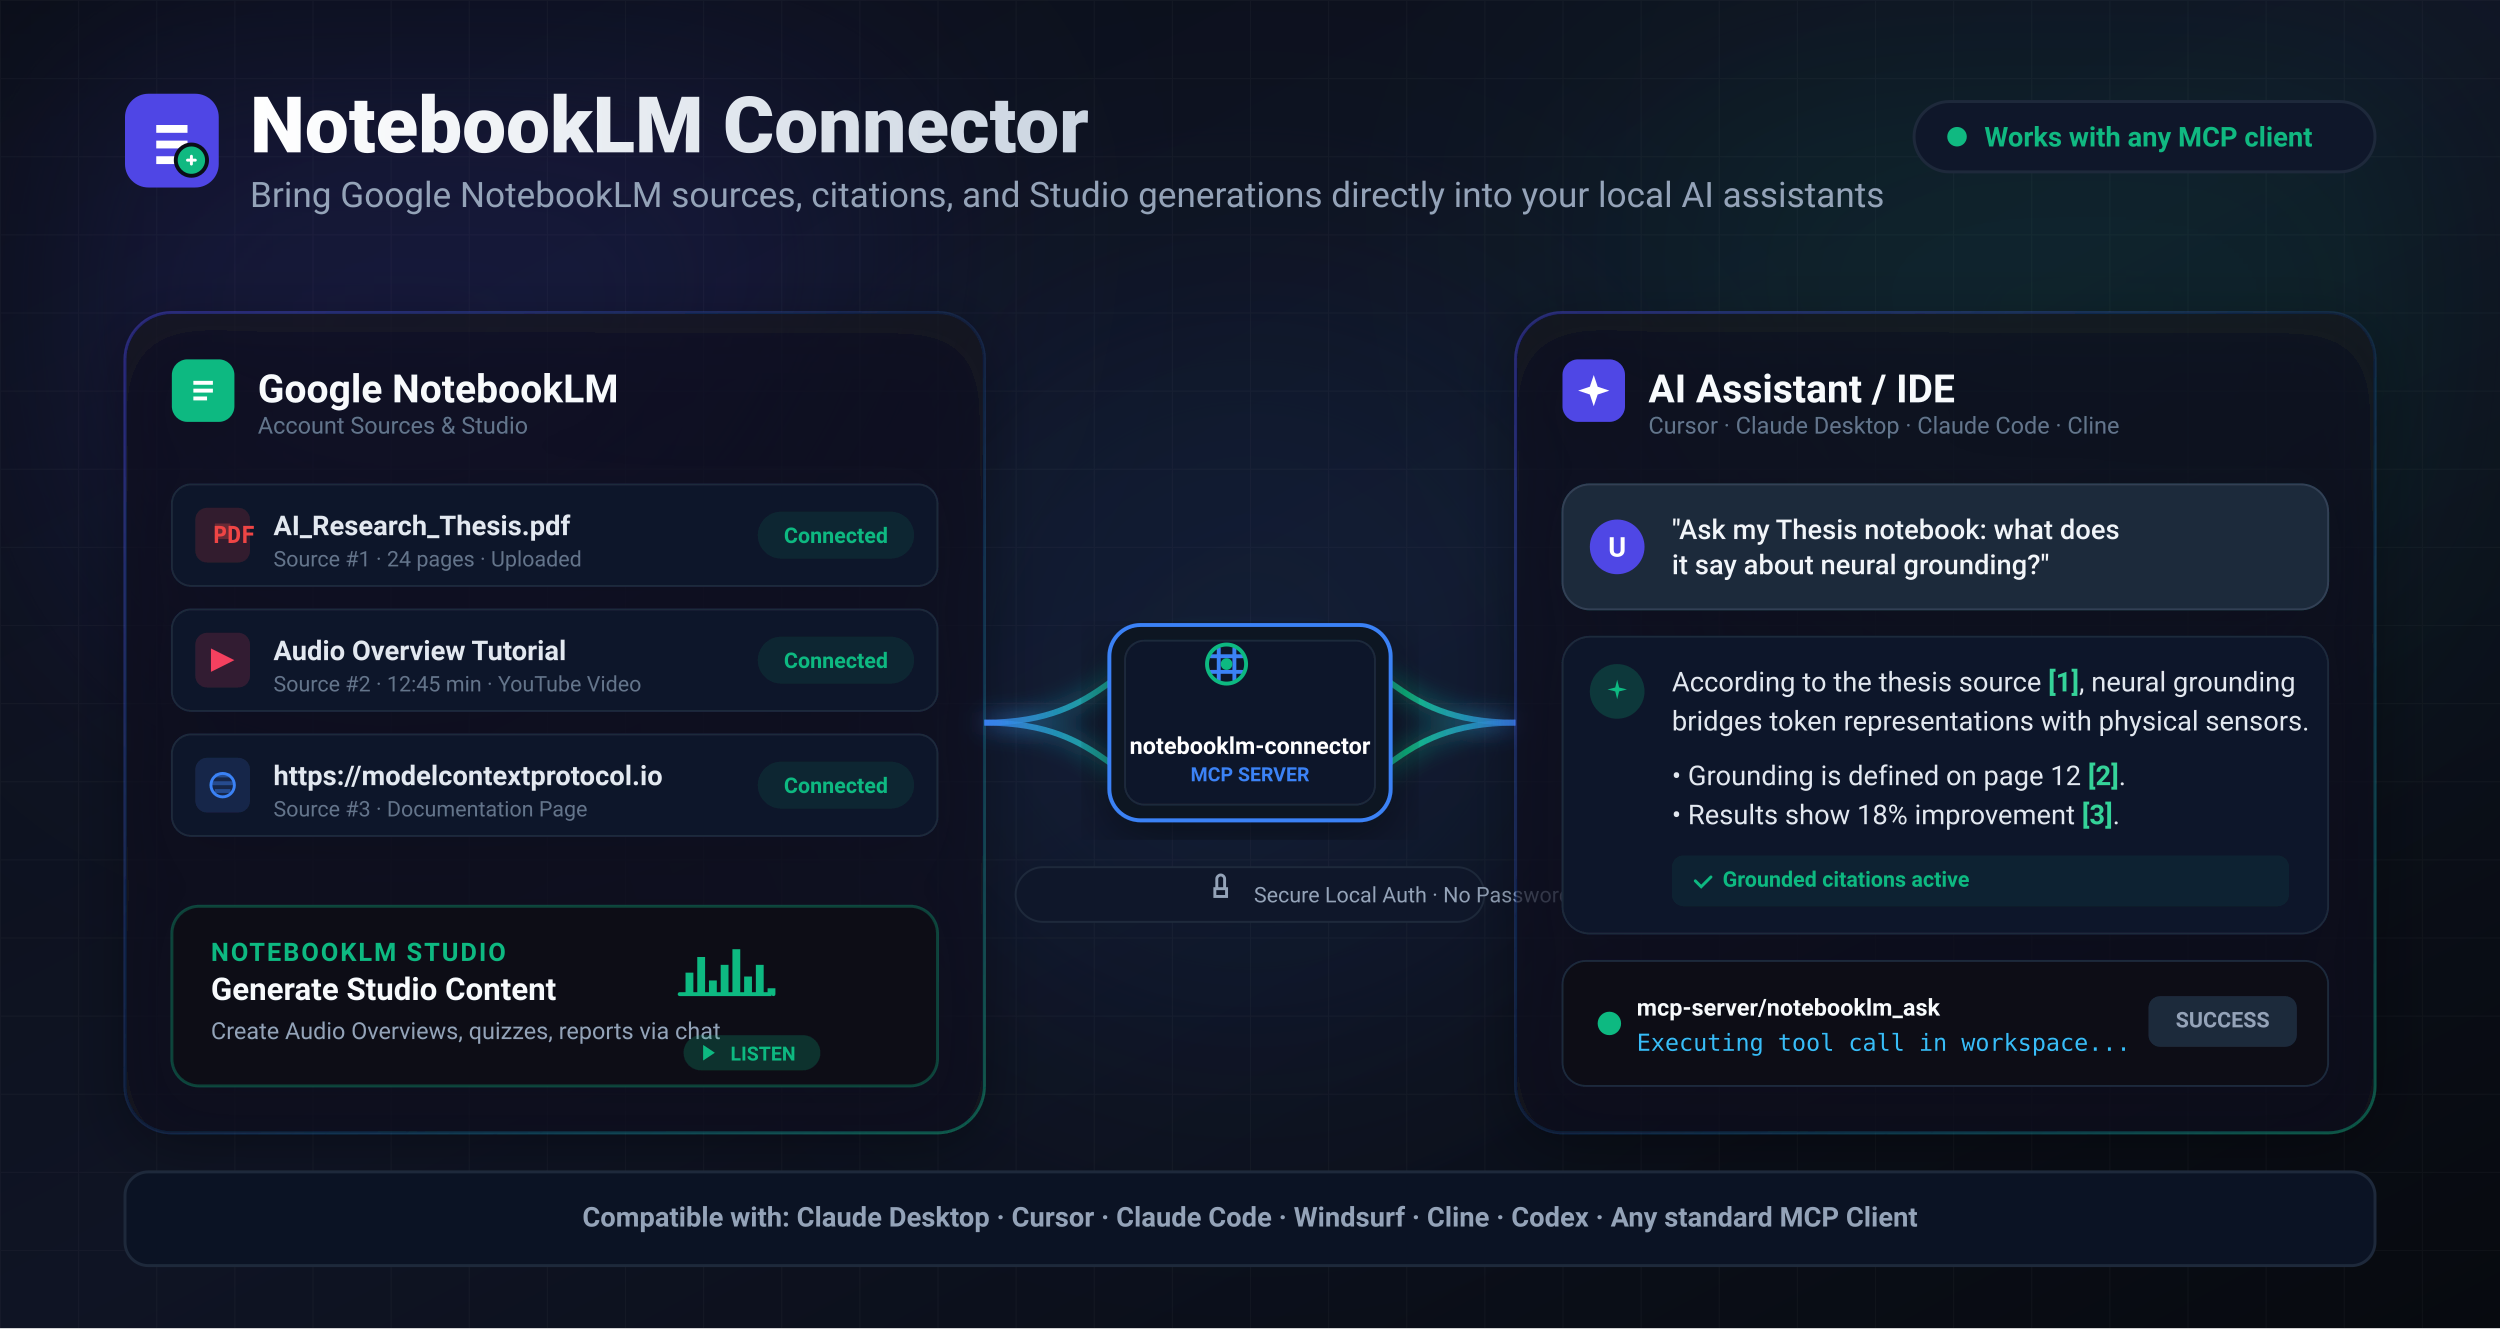
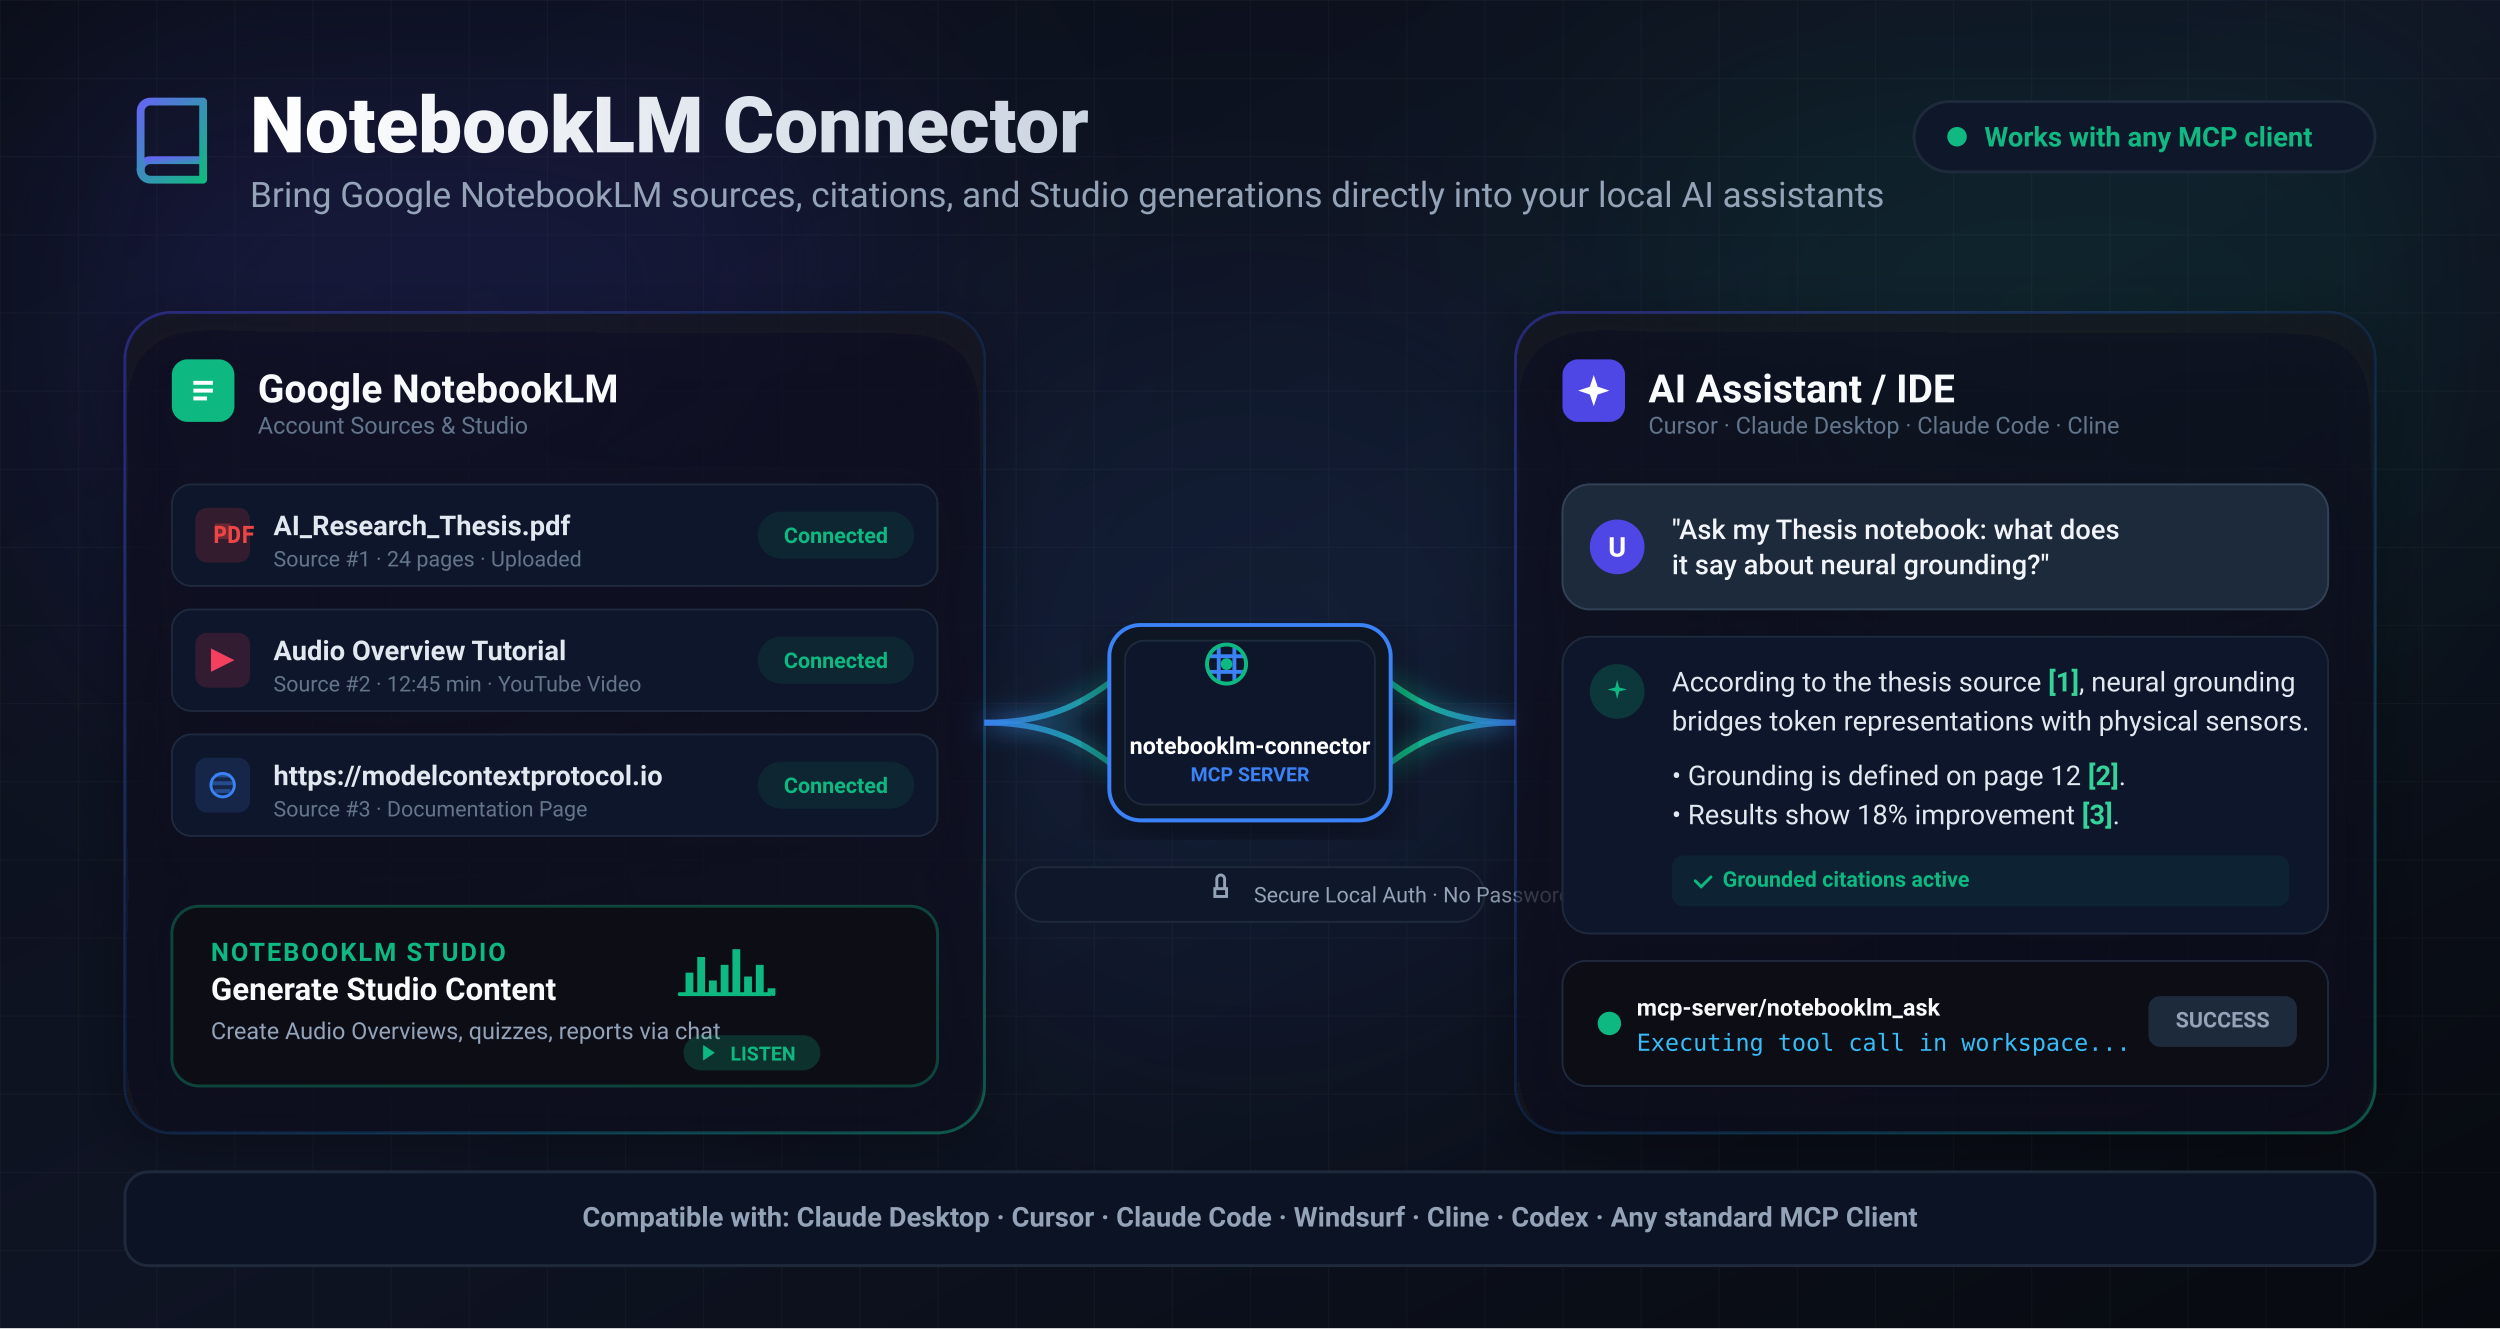
<svg xmlns="http://www.w3.org/2000/svg" width="1280" height="680" viewBox="0 0 1280 680" fill="none">
  <defs>
    <linearGradient id="bg-grad" x1="0%" y1="0%" x2="100%" y2="100%">
      <stop offset="0%" stop-color="#0A0E17" />
      <stop offset="50%" stop-color="#0F1424" />
      <stop offset="100%" stop-color="#070A0F" />
    </linearGradient>
    <linearGradient id="card-border" x1="0%" y1="0%" x2="100%" y2="100%">
      <stop offset="0%" stop-color="#4F46E5" stop-opacity="0.4" />
      <stop offset="50%" stop-color="#3B82F6" stop-opacity="0.1" />
      <stop offset="100%" stop-color="#10B981" stop-opacity="0.4" />
    </linearGradient>
    <linearGradient id="glow-line" x1="0%" y1="0%" x2="100%" y2="0%">
      <stop offset="0%" stop-color="#3B82F6" stop-opacity="0.8" />
      <stop offset="50%" stop-color="#10B981" stop-opacity="1" />
      <stop offset="100%" stop-color="#3B82F6" stop-opacity="0.8" />
    </linearGradient>
    <linearGradient id="title-grad" x1="0%" y1="0%" x2="100%" y2="0%">
      <stop offset="0%" stop-color="#FFFFFF" />
      <stop offset="100%" stop-color="#CBD5E1" />
    </linearGradient>
    <filter id="card-shadow" x="-10%" y="-10%" width="120%" height="120%">
      <feDropShadow dx="0" dy="8" stdDeviation="16" flood-color="#000000" flood-opacity="0.5" />
    </filter>
    <filter id="neon-glow" x="-20%" y="-20%" width="140%" height="140%">
      <feGaussianBlur stdDeviation="6" result="blur" />
      <feMerge>
        <feMergeNode in="blur" />
        <feMergeNode in="SourceGraphic" />
      </feMerge>
    </filter>
    <pattern id="grid" width="40" height="40" patternUnits="userSpaceOnUse">
      <path d="M 40 0 L 0 0 0 40" fill="none" stroke="#ffffff" stroke-width="1" stroke-opacity="0.03" />
    </pattern>
  </defs>
  <style>
    .font-sans { font-family: -apple-system, BlinkMacSystemFont, "Segoe UI", Roboto, Helvetica, Arial, sans-serif; }
    .title { font-weight: 800; font-size: 40px; fill: url(#title-grad); }
    .subtitle { font-weight: 400; font-size: 18px; fill: #94A3B8; }
    .panel-title { font-weight: 700; font-size: 20px; fill: #F8FAFC; }
    .badge-text { font-weight: 600; font-size: 14px; fill: #10B981; }
    .code-text { font-family: ui-monospace, SFMono-Regular, Menlo, Monaco, Consolas, "Liberation Mono", "Courier New", monospace; font-size: 13px; fill: #E2E8F0; }
    .bubble-user { font-weight: 500; font-size: 15px; fill: #F1F5F9; }
    .bubble-ai { font-size: 14px; fill: #E2E8F0; }
    .citation { font-weight: 700; font-size: 13px; fill: #34D399; }
  </style>
  <rect width="1280" height="680" fill="url(#bg-grad)" />
  <rect width="1280" height="680" fill="url(#grid)" />
  <circle cx="200" cy="100" r="250" fill="#4F46E5" opacity="0.15" filter="blur(80px)" />
  <circle cx="1080" cy="100" r="250" fill="#10B981" opacity="0.1" filter="blur(80px)" />
  <circle cx="640" cy="340" r="200" fill="#3B82F6" opacity="0.08" filter="blur(80px)" />
  <g transform="translate(64, 48)">
-     <rect width="48" height="48" rx="12" fill="#4F46E5" />
-     <path d="M16 16H32V20H16V16ZM16 24H32V28H16V24ZM16 32H26V36H16V32Z" fill="#FFFFFF" />
-     <circle cx="34" cy="34" r="8" fill="#10B981" stroke="#0A0E17" stroke-width="2" />
-     <path d="M32 34h4m-2-2v4" stroke="#FFFFFF" stroke-width="1.5" stroke-linecap="round" />
+     <defs>
+       <linearGradient id="hero-logo-grad" x1="0%" y1="0%" x2="100%" y2="100%">
+         <stop offset="0%" stop-color="#6366F1" />
+         <stop offset="100%" stop-color="#10B981" />
+       </linearGradient>
+     </defs>
+     <g transform="scale(2)">
+       <path d="M4 19.5A2.5 2.5 0 0 1 6.5 17H20" stroke="url(#hero-logo-grad)" stroke-width="2" stroke-linecap="round" stroke-linejoin="round" fill="none" />
+       <path d="M6.5 2H20v20H6.5A2.5 2.5 0 0 1 4 19.5v-15A2.5 2.5 0 0 1 6.5 2z" stroke="url(#hero-logo-grad)" stroke-width="2" stroke-linecap="round" stroke-linejoin="round" fill="none" />
+     </g>
  </g>
  <text x="128" y="78" class="font-sans title">NotebookLM Connector</text>
  <text x="128" y="106" class="font-sans subtitle">Bring Google NotebookLM sources, citations, and Studio generations directly into your local AI assistants</text>
  <g transform="translate(980, 52)">
    <rect width="236" height="36" rx="18" fill="#0F172A" stroke="#1E293B" stroke-width="1.5" />
    <circle cx="22" cy="18" r="5" fill="#10B981" />
    <text x="36" y="23" class="font-sans badge-text">Works with any MCP client</text>
  </g>
  <g transform="translate(64, 160)" filter="url(#card-shadow)">
    <rect width="440" height="420" rx="24" fill="#0B1324" fill-opacity="0.6" stroke="url(#card-border)" stroke-width="1.5" />
    <g transform="translate(24, 24)">
      <rect width="32" height="32" rx="8" fill="#10B981" />
      <path d="M11 11h10v2H11v-2zm0 4h10v2H11v-2zm0 4h7v2H11v-2z" fill="#FFFFFF" />
      <text x="44" y="22" class="font-sans panel-title">Google NotebookLM</text>
      <text x="44" y="38" class="font-sans" font-size="12" fill="#64748B">Account Sources &amp; Studio</text>
    </g>
    <g transform="translate(24, 88)">
      <g transform="translate(0, 0)">
        <rect width="392" height="52" rx="10" fill="#0F172A" stroke="#1E293B" stroke-width="1" />
        <rect x="12" y="12" width="28" height="28" rx="6" fill="#EF4444" fill-opacity="0.15" />
        <path d="M22 20h8v8h-8z" fill="#EF4444" opacity="0.3" />
        <text x="21" y="30" font-family="monospace" font-size="12" font-weight="700" fill="#EF4444">PDF</text>
        <text x="52" y="26" class="font-sans" font-size="14" font-weight="600" fill="#E2E8F0">AI_Research_Thesis.pdf</text>
        <text x="52" y="42" class="font-sans" font-size="11" fill="#64748B">Source #1 · 24 pages · Uploaded</text>
        <rect x="300" y="14" width="80" height="24" rx="12" fill="#10B981" fill-opacity="0.1" />
        <text x="340" y="30" class="font-sans" font-size="11" font-weight="600" fill="#10B981" text-anchor="middle">Connected</text>
      </g>
      <g transform="translate(0, 64)">
        <rect width="392" height="52" rx="10" fill="#0F172A" stroke="#1E293B" stroke-width="1" />
        <rect x="12" y="12" width="28" height="28" rx="6" fill="#F43F5E" fill-opacity="0.15" />
        <path d="M20 20l12 6-12 6z" fill="#F43F5E" />
        <text x="52" y="26" class="font-sans" font-size="14" font-weight="600" fill="#E2E8F0">Audio Overview Tutorial</text>
        <text x="52" y="42" class="font-sans" font-size="11" fill="#64748B">Source #2 · 12:45 min · YouTube Video</text>
        <rect x="300" y="14" width="80" height="24" rx="12" fill="#10B981" fill-opacity="0.1" />
        <text x="340" y="30" class="font-sans" font-size="11" font-weight="600" fill="#10B981" text-anchor="middle">Connected</text>
      </g>
      <g transform="translate(0, 128)">
        <rect width="392" height="52" rx="10" fill="#0F172A" stroke="#1E293B" stroke-width="1" />
        <rect x="12" y="12" width="28" height="28" rx="6" fill="#3B82F6" fill-opacity="0.15" />
        <path d="M22 20h8v2h-8v-2zm-2 4h12v2H20v-2zm2 4h8v2h-8v-2z" fill="#3B82F6" opacity="0.4" />
        <circle cx="26" cy="26" r="6" stroke="#3B82F6" stroke-width="1.5" fill="none" />
        <text x="52" y="26" class="font-sans" font-size="14" font-weight="600" fill="#E2E8F0">https://modelcontextprotocol.io</text>
        <text x="52" y="42" class="font-sans" font-size="11" fill="#64748B">Source #3 · Documentation Page</text>
        <rect x="300" y="14" width="80" height="24" rx="12" fill="#10B981" fill-opacity="0.1" />
        <text x="340" y="30" class="font-sans" font-size="11" font-weight="600" fill="#10B981" text-anchor="middle">Connected</text>
      </g>
    </g>
    <g transform="translate(24, 304)">
      <rect width="392" height="92" rx="14" fill="#0B0F19" stroke="#10B981" stroke-opacity="0.3" stroke-width="1.5" />
      <text x="20" y="28" class="font-sans" font-size="13" font-weight="700" fill="#10B981" letter-spacing="1">NOTEBOOKLM STUDIO</text>
      <text x="20" y="48" class="font-sans" font-size="16" font-weight="600" fill="#F8FAFC">Generate Studio Content</text>
      <text x="20" y="68" class="font-sans" font-size="12" fill="#94A3B8">Create Audio Overviews, quizzes, reports via chat</text>
      <g transform="translate(260, 20)">
        <path d="M0 25h4v-10h2v10h4v-18h2v18h4v-6h2v6h4v-14h2v14h4v-22h2v22h4v-8h2v8h4v-14h2v14h4v-2h2v2" stroke="#10B981" stroke-width="2" stroke-linecap="round" fill="none" />
        <rect x="2" y="46" width="70" height="18" rx="9" fill="#10B981" fill-opacity="0.2" />
        <path d="M12 51l6 4-6 4v-8z" fill="#10B981" />
        <text x="26" y="59" class="font-sans" font-size="10" font-weight="700" fill="#10B981">LISTEN</text>
      </g>
    </g>
  </g>
  <g filter="url(#neon-glow)">
    <path d="M504 370 C 570 370, 570 330, 616 330 H 664" stroke="url(#glow-line)" stroke-width="3" fill="none" />
    <path d="M504 370 H 776" stroke="url(#glow-line)" stroke-dasharray="8 8" stroke-width="2" fill="none" opacity="0.6" />
    <path d="M504 370 C 570 370, 570 410, 616 410 H 664" stroke="url(#glow-line)" stroke-width="3" fill="none" />
    <path d="M776 370 C 710 370, 710 330, 664 330" stroke="url(#glow-line)" stroke-width="3" fill="none" />
    <path d="M776 370 C 710 370, 710 410, 664 410" stroke="url(#glow-line)" stroke-width="3" fill="none" />
  </g>
  <g transform="translate(568, 320)" filter="url(#card-shadow)">
    <rect width="144" height="100" rx="16" fill="#0B1324" stroke="#3B82F6" stroke-width="2" />
    <rect x="8" y="8" width="128" height="84" rx="10" fill="#0F172A" stroke="#1E293B" stroke-width="1" />
    <g transform="translate(60, 20)">
      <path d="M -8 -4 H 8 M -8 4 H 8 M -4 -8 V 8 M 4 -8 V 8" stroke="#3B82F6" stroke-width="2" stroke-linecap="round" fill="none" />
      <circle cx="0" cy="0" r="10" stroke="#10B981" stroke-width="2" fill="none" />
      <circle cx="0" cy="0" r="3" fill="#10B981" />
    </g>
    <text x="72" y="66" class="font-sans" font-size="12" font-weight="700" fill="#FFFFFF" text-anchor="middle">notebooklm-connector</text>
    <text x="72" y="80" class="font-sans" font-size="10" font-weight="600" fill="#3B82F6" text-anchor="middle">MCP SERVER</text>
  </g>
  <g transform="translate(520, 444)">
    <rect width="240" height="28" rx="14" fill="#0F172A" stroke="#1E293B" stroke-width="1" />
    <path d="M102 11h6v4h-6zm1-5a2 2 0 0 1 4 0v5h-4z" stroke="#94A3B8" stroke-width="1.5" fill="none" />
    <text x="122" y="18" class="font-sans" font-size="11" fill="#94A3B8">Secure Local Auth · No Password</text>
  </g>
  <g transform="translate(776, 160)" filter="url(#card-shadow)">
    <rect width="440" height="420" rx="24" fill="#0B1324" fill-opacity="0.6" stroke="url(#card-border)" stroke-width="1.5" />
    <g transform="translate(24, 24)">
      <rect width="32" height="32" rx="8" fill="#4F46E5" />
      <path d="M16 8l2 6 6 2-6 2-2 6-2-6-6-2 6-2z" fill="#FFFFFF" />
      <text x="44" y="22" class="font-sans" font-weight="700" font-size="20" fill="#F8FAFC">AI Assistant / IDE</text>
      <text x="44" y="38" class="font-sans" font-size="12" fill="#64748B">Cursor · Claude Desktop · Claude Code · Cline</text>
    </g>
    <g transform="translate(24, 88)">
      <g transform="translate(0, 0)">
        <rect width="392" height="64" rx="14" fill="#1E293B" stroke="#334155" stroke-width="1" />
        <circle cx="28" cy="32" r="14" fill="#4F46E5" />
        <text x="28" y="37" class="font-sans" font-size="14" font-weight="700" fill="#FFFFFF" text-anchor="middle">U</text>
        <text x="56" y="28" class="font-sans" font-size="14" font-weight="500" fill="#F1F5F9">"Ask my Thesis notebook: what does</text>
        <text x="56" y="46" class="font-sans" font-size="14" font-weight="500" fill="#F1F5F9">it say about neural grounding?"</text>
      </g>
      <g transform="translate(0, 78)">
        <rect width="392" height="152" rx="14" fill="#0F172A" stroke="#1E293B" stroke-width="1" />
        <circle cx="28" cy="28" r="14" fill="#10B981" fill-opacity="0.2" />
        <path d="M28 22l1 4 4 1-4 1-1 4-1-4-4-1 4-1z" fill="#10B981" />
        <text x="56" y="28" class="font-sans bubble-ai">According to the thesis source <tspan fill="#34D399" font-weight="700">[1]</tspan>, neural grounding</text>
        <text x="56" y="48" class="font-sans bubble-ai">bridges token representations with physical sensors.</text>
        <text x="56" y="76" class="font-sans bubble-ai" fill="#94A3B8">• Grounding is defined on page 12 <tspan fill="#34D399" font-weight="700">[2]</tspan>.</text>
        <text x="56" y="96" class="font-sans bubble-ai" fill="#94A3B8">• Results show 18% improvement <tspan fill="#34D399" font-weight="700">[3]</tspan>.</text>
        <rect x="56" y="112" width="316" height="26" rx="6" fill="#10B981" fill-opacity="0.08" />
        <path d="M68 125l3 3 5-5" stroke="#10B981" stroke-width="1.5" fill="none" stroke-linecap="round" />
        <text x="82" y="128" class="font-sans" font-size="11" font-weight="700" fill="#10B981">Grounded citations active</text>
      </g>
      <g transform="translate(0, 244)">
        <rect width="392" height="64" rx="12" fill="#090D16" stroke="#1E293B" stroke-width="1" />
        <circle cx="24" cy="32" r="6" fill="#10B981" />
        <text x="38" y="28" class="font-sans" font-size="12" font-weight="700" fill="#F8FAFC">mcp-server/notebooklm_ask</text>
        <text x="38" y="46" font-family="monospace" font-size="12" fill="#38BDF8">Executing tool call in workspace...</text>
        <rect x="300" y="18" width="76" height="26" rx="6" fill="#1E293B" />
        <text x="338" y="34" class="font-sans" font-size="11" font-weight="700" fill="#94A3B8" text-anchor="middle">SUCCESS</text>
      </g>
    </g>
  </g>
  <g transform="translate(64, 600)">
    <rect width="1152" height="48" rx="12" fill="#0B1324" stroke="#1E293B" stroke-width="1.5" />
    <text x="576" y="28" class="font-sans" font-size="14" font-weight="600" fill="#94A3B8" text-anchor="middle">
      Compatible with: Claude Desktop  ·  Cursor  ·  Claude Code  ·  Windsurf  ·  Cline  ·  Codex  ·  Any standard MCP Client
    </text>
  </g>
</svg>
